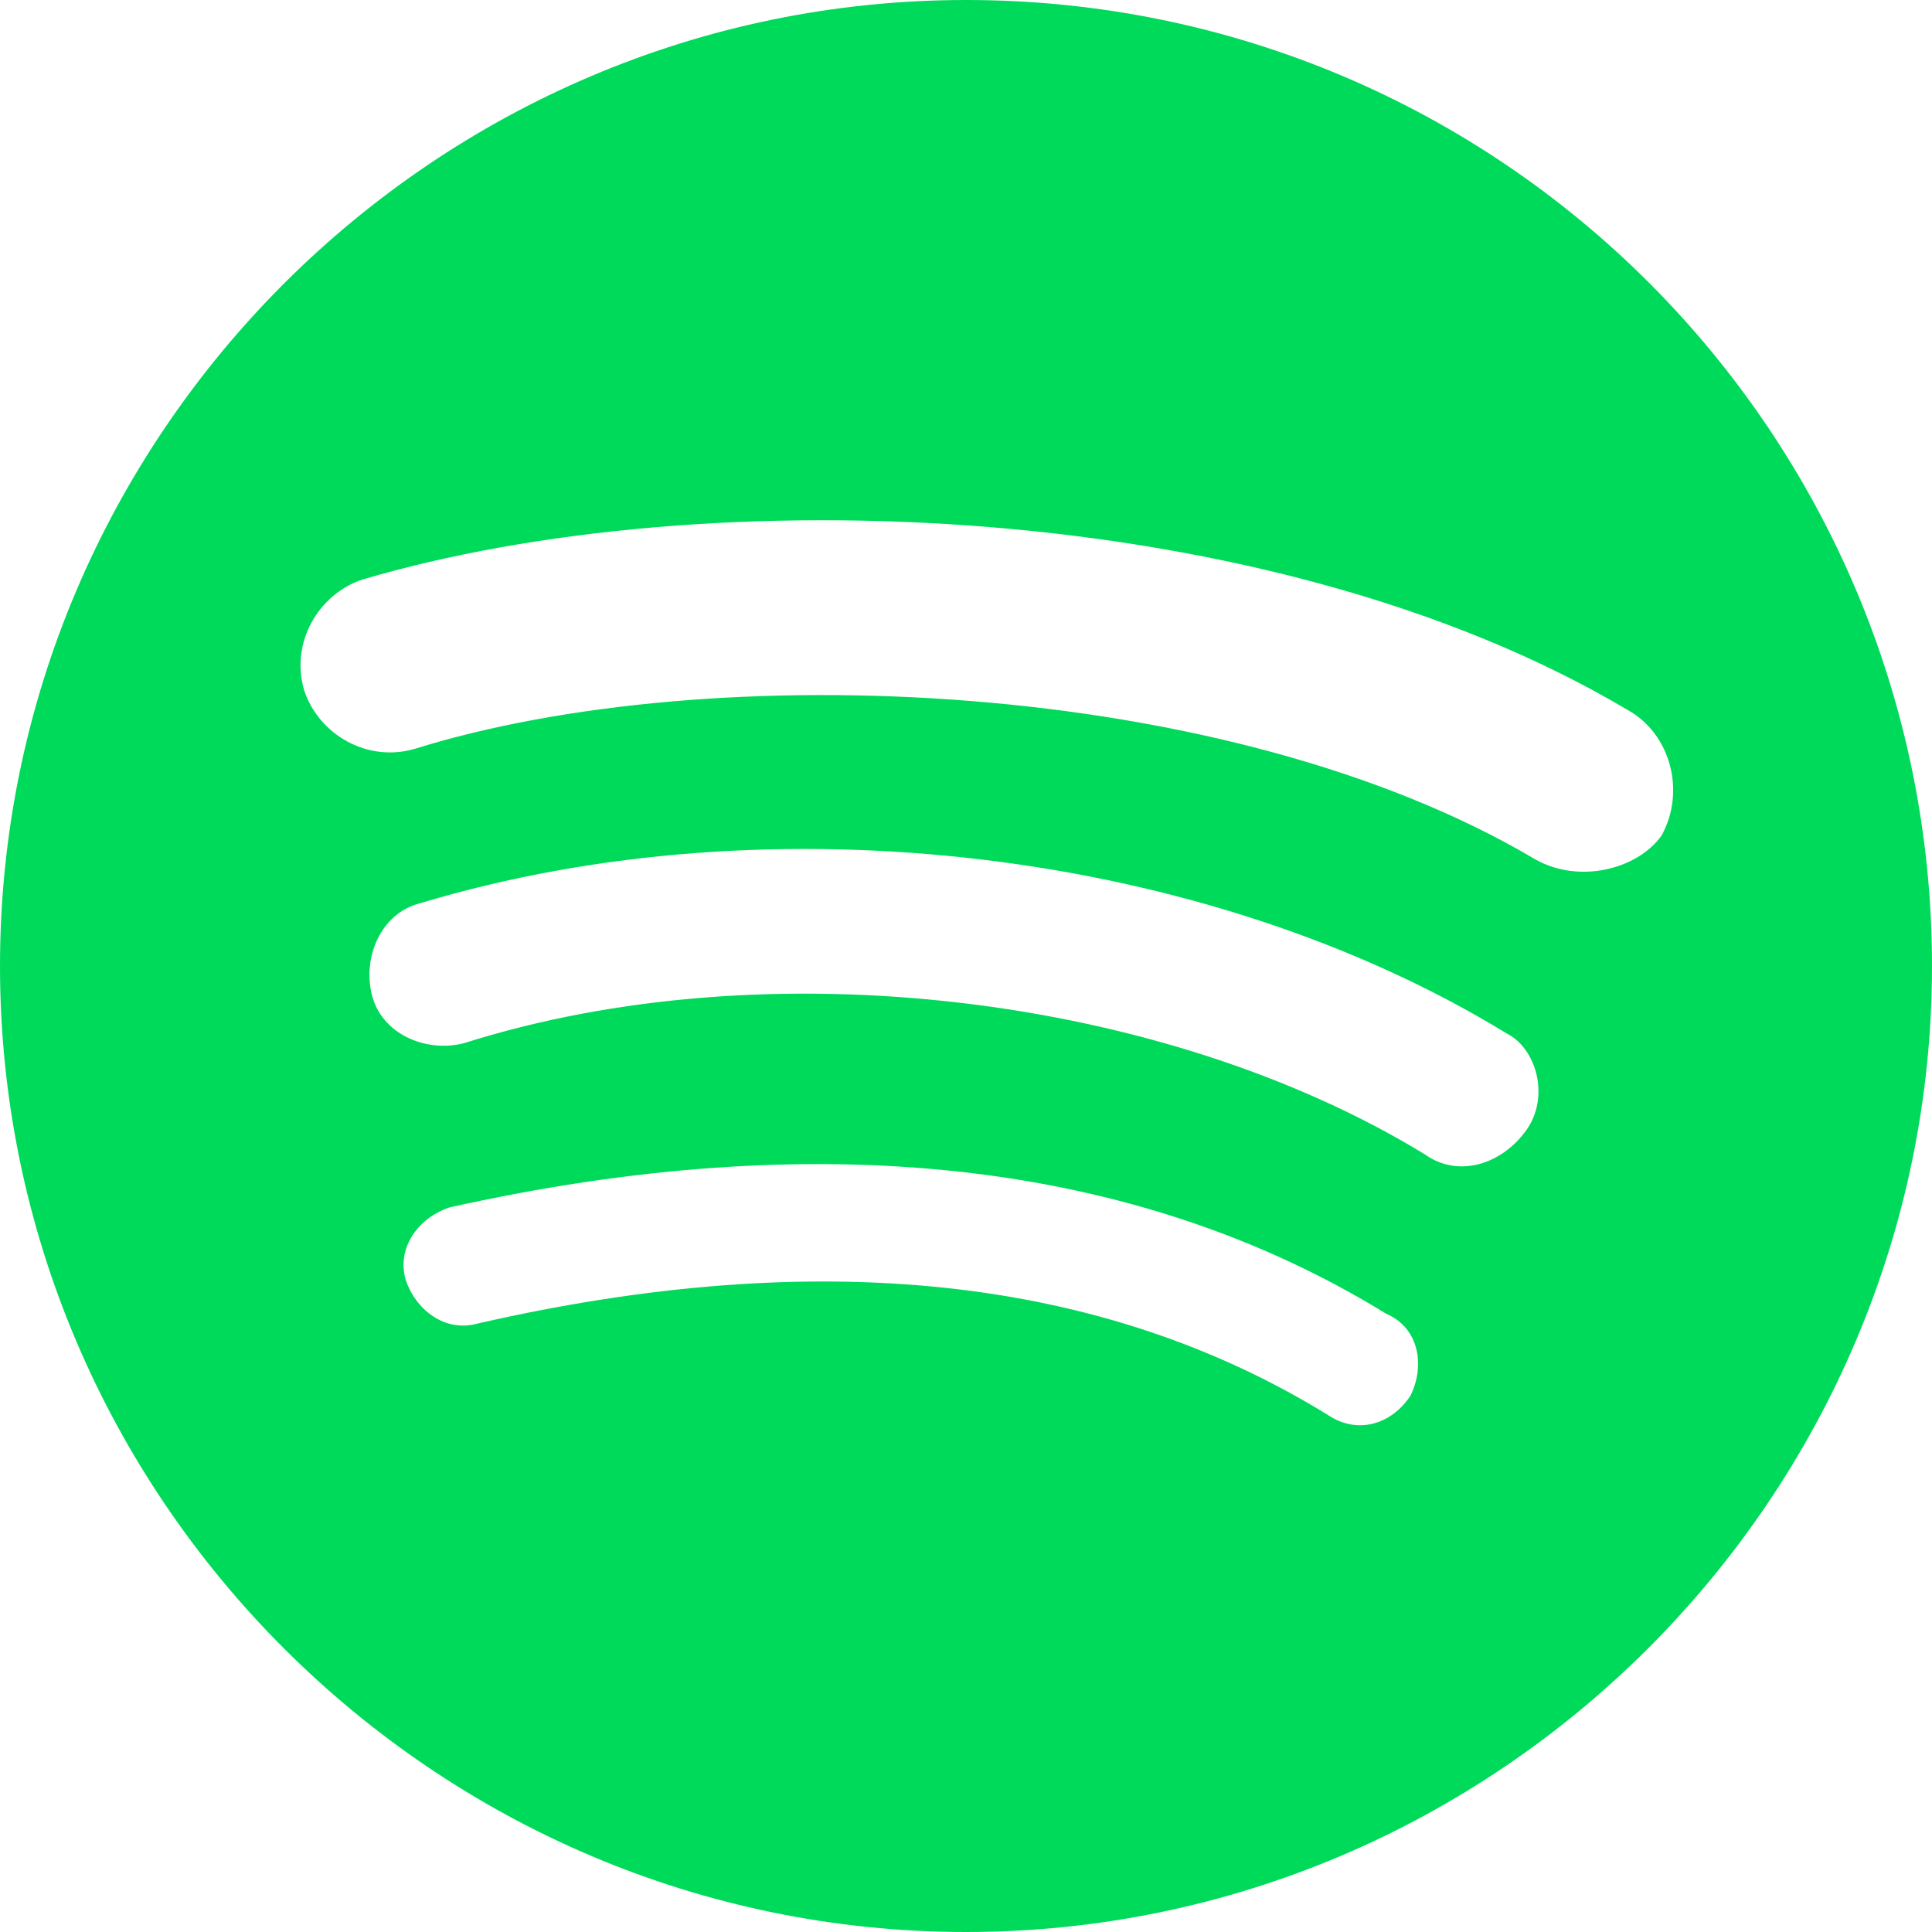
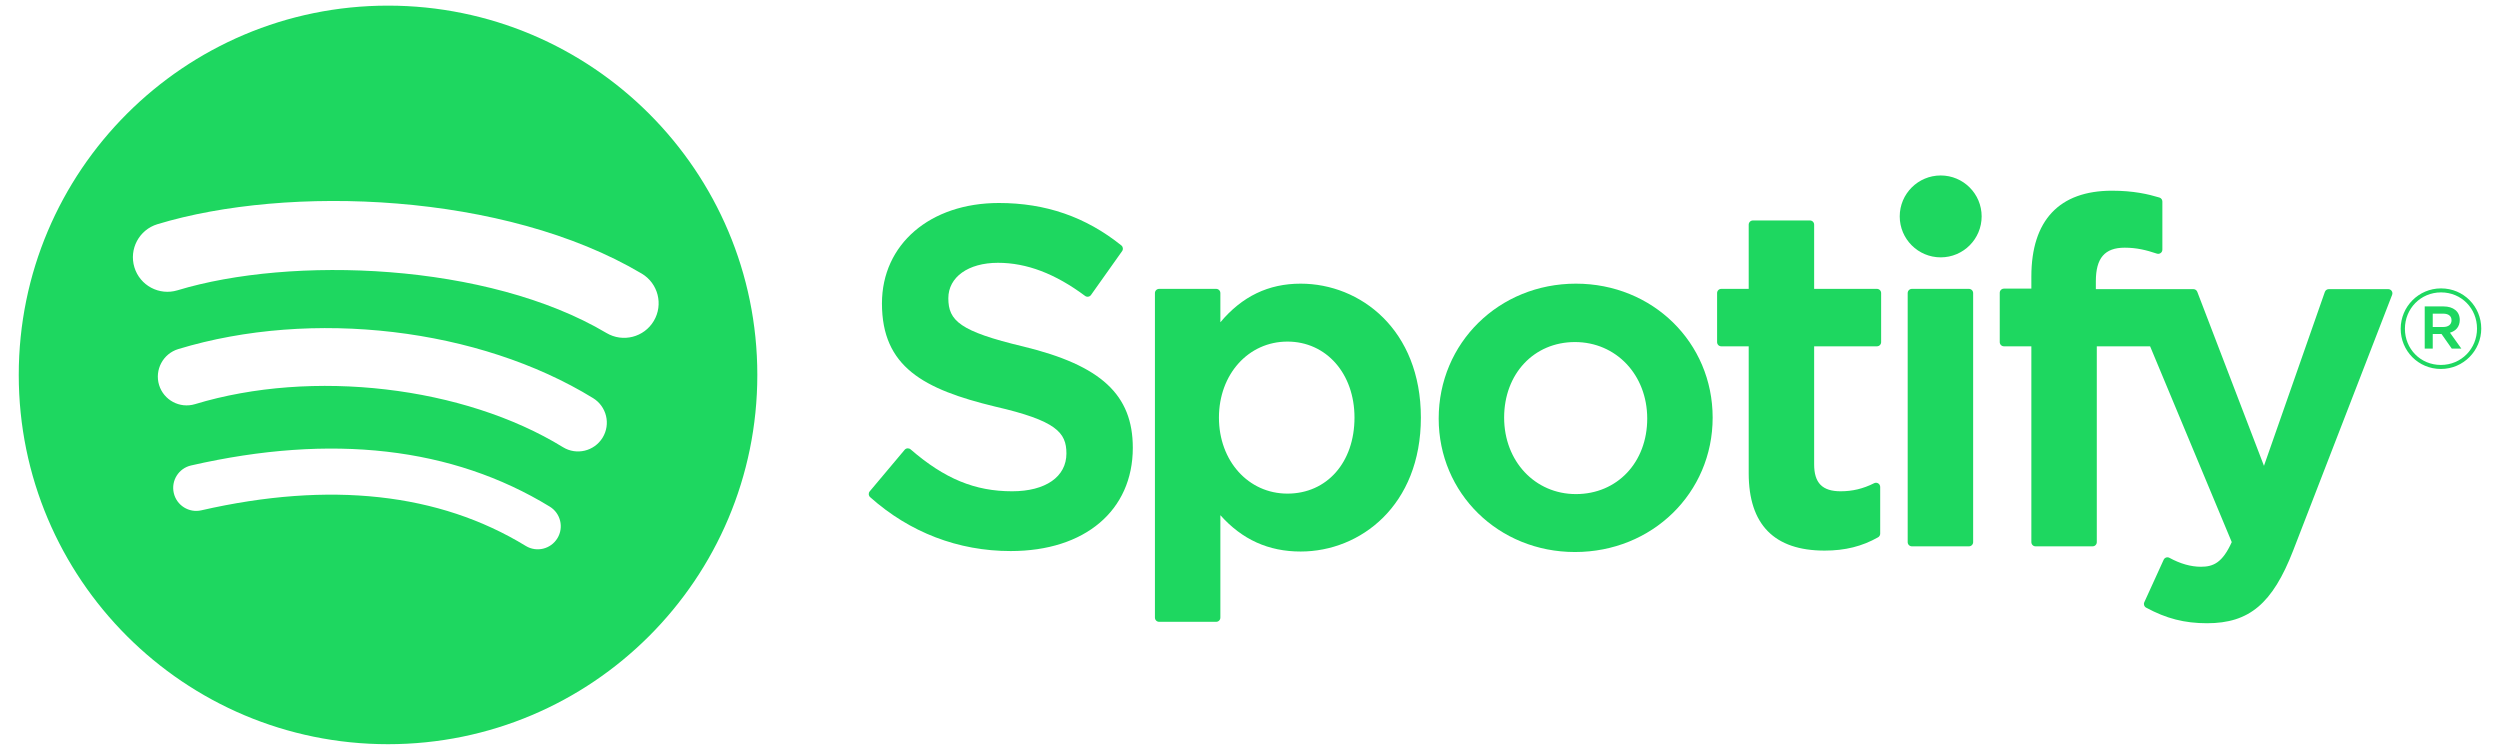
- <svg xmlns="http://www.w3.org/2000/svg" width="800px" height="800px" viewBox="0 0 48 48" version="1.1">
-   <g id="Icons" stroke="none" stroke-width="1" fill="none" fill-rule="evenodd">
-     <g id="Color-" transform="translate(-200, -460)" fill="#00DA5A">
-       <path d="M238.16,481.36 C230.48,476.8 217.64,476.32 210.32,478.6 C209.12,478.96 207.92,478.24 207.56,477.16 C207.2,475.96 207.92,474.76 209,474.4 C217.52,471.88 231.56,472.36 240.44,477.64 C241.52,478.24 241.88,479.68 241.28,480.76 C240.68,481.6 239.24,481.96 238.16,481.36 M237.92,488.08 C237.32,488.92 236.24,489.28 235.4,488.68 C228.92,484.72 219.08,483.52 211.52,485.92 C210.56,486.16 209.48,485.68 209.24,484.72 C209,483.76 209.48,482.68 210.44,482.44 C219.2,479.8 230,481.12 237.44,485.68 C238.16,486.04 238.52,487.24 237.92,488.08 M235.04,494.68 C234.56,495.4 233.72,495.64 233,495.16 C227.36,491.68 220.28,490.96 211.88,492.88 C211.04,493.12 210.32,492.52 210.08,491.8 C209.84,490.96 210.44,490.24 211.16,490 C220.28,487.96 228.2,488.8 234.44,492.64 C235.28,493 235.4,493.96 235.04,494.68 M224,460 C210.8,460 200,470.8 200,484 C200,497.2 210.8,508 224,508 C237.2,508 248,497.2 248,484 C248,470.8 237.32,460 224,460" id="Spotify">
- 
- </path>
+ <svg xmlns="http://www.w3.org/2000/svg" version="1.1" id="svg2" width="755.907" height="226.72" viewBox="0 0 755.907 226.72">
+   <defs id="defs6" />
+   <g id="g8" transform="matrix(1.333333,0,0,-1.333333,0,226.72)">
+     <g id="g10" transform="scale(0.1)">
+       <path d="m 1375.32,945.234 c -269.94,160.306 -715.199,175.046 -972.89,96.836 -41.383,-12.55 -85.141,10.81 -97.68,52.19 -12.539,41.4 10.797,85.13 52.207,97.71 295.813,89.8 787.553,72.45 1098.313,-112.02 37.23,-22.09 49.44,-70.16 27.37,-107.329 -22.08,-37.215 -70.19,-49.484 -107.32,-27.387 z m -8.84,-237.441 c -18.93,-30.734 -59.11,-40.363 -89.8,-21.504 -225.05,138.336 -568.223,178.41 -834.473,97.594 -34.527,-10.434 -70.996,9.031 -81.48,43.496 -10.407,34.527 9.07,70.93 43.535,81.43 304.156,92.291 682.258,47.589 940.738,-111.258 30.69,-18.899 40.35,-59.102 21.48,-89.758 z M 1264.01,479.762 c -15.04,-24.672 -47.18,-32.41 -71.76,-17.371 -196.656,120.187 -444.176,147.339 -735.676,80.75 -28.094,-6.442 -56.086,11.168 -62.496,39.25 -6.433,28.089 11.102,56.078 39.258,62.488 318.996,72.926 592.634,41.539 813.364,-93.34 24.61,-15.027 32.36,-47.18 17.31,-71.777 z M 879.957,1687.63 c -462.492,0 -837.434,-374.92 -837.434,-837.415 0,-462.535 374.942,-837.446 837.434,-837.446 462.513,0 837.433,374.911 837.433,837.446 0,462.495 -374.92,837.415 -837.433,837.415" style="fill:#1ed760;fill-opacity:1;fill-rule:nonzero;stroke:none" id="path12" />
+       <path d="m 2320.89,914.539 c -144.59,34.481 -170.34,58.684 -170.34,109.521 0,48.05 45.24,80.37 112.5,80.37 65.2,0 129.84,-24.55 197.63,-75.09 2.05,-1.53 4.62,-2.14 7.15,-1.74 2.53,0.38 4.76,1.76 6.25,3.86 l 70.6,99.52 c 2.9,4.09 2.11,9.75 -1.8,12.88 -80.67,64.73 -171.51,96.2 -277.69,96.2 -156.12,0 -265.17,-93.68 -265.17,-227.74 0,-143.754 94.07,-194.648 256.63,-233.937 138.36,-31.871 161.71,-58.567 161.71,-106.305 0,-52.887 -47.22,-85.769 -123.21,-85.769 -84.39,0 -153.24,28.429 -230.25,95.121 -1.91,1.64 -4.53,2.398 -6.95,2.261 -2.54,-0.211 -4.87,-1.39 -6.49,-3.339 l -79.16,-94.211 c -3.32,-3.911 -2.9,-9.75 0.93,-13.129 89.61,-79.992 199.8,-122.25 318.72,-122.25 168.23,0 276.94,91.929 276.94,234.199 0,120.238 -71.84,186.734 -248,229.578" style="fill:#1ed760;fill-opacity:1;fill-rule:nonzero;stroke:none" id="path14" />
+       <path d="m 3071.62,753.391 c 0,-101.532 -62.54,-172.379 -152.09,-172.379 -88.53,0 -155.31,74.066 -155.31,172.379 0,98.297 66.78,172.375 155.31,172.375 88.11,0 152.09,-72.477 152.09,-172.375 z M 2949.5,1057.14 c -72.92,0 -132.73,-28.72 -182.05,-87.57 v 66.24 c 0,5.23 -4.24,9.49 -9.47,9.49 h -129.46 c -5.23,0 -9.46,-4.26 -9.46,-9.49 V 299.789 c 0,-5.23 4.23,-9.488 9.46,-9.488 h 129.46 c 5.23,0 9.47,4.258 9.47,9.488 v 232.32 c 49.33,-55.359 109.15,-82.398 182.05,-82.398 135.49,0 272.65,104.301 272.65,303.68 0,199.422 -137.16,303.749 -272.65,303.749" style="fill:#1ed760;fill-opacity:1;fill-rule:nonzero;stroke:none" id="path16" />
+       <path d="m 3573.73,579.949 c -92.81,0 -162.78,74.571 -162.78,173.442 0,99.285 67.55,171.336 160.64,171.336 93.41,0 163.85,-74.567 163.85,-173.504 0,-99.274 -68.01,-171.274 -161.71,-171.274 z m 0,477.191 c -174.49,0 -311.19,-134.363 -311.19,-305.917 0,-169.692 135.76,-302.645 309.05,-302.645 175.11,0 312.23,133.91 312.23,304.813 0,170.328 -136.18,303.749 -310.09,303.749" style="fill:#1ed760;fill-opacity:1;fill-rule:nonzero;stroke:none" id="path18" />
+       <path d="m 4256.44,1045.3 h -142.47 v 145.66 c 0,5.23 -4.22,9.48 -9.45,9.48 h -129.45 c -5.24,0 -9.5,-4.25 -9.5,-9.48 V 1045.3 h -62.25 c -5.22,0 -9.43,-4.26 -9.43,-9.49 V 924.543 c 0,-5.227 4.21,-9.484 9.43,-9.484 h 62.25 V 627.141 c 0,-116.352 57.91,-175.34 172.12,-175.34 46.44,0 84.97,9.59 121.28,30.179 2.95,1.649 4.79,4.829 4.79,8.211 v 105.957 c 0,3.274 -1.71,6.352 -4.5,8.071 -2.82,1.769 -6.33,1.859 -9.22,0.429 -24.94,-12.546 -49.05,-18.339 -76,-18.339 -41.53,0 -60.07,18.851 -60.07,61.121 v 267.629 h 142.47 c 5.23,0 9.44,4.257 9.44,9.484 v 111.267 c 0,5.23 -4.21,9.49 -9.44,9.49" style="fill:#1ed760;fill-opacity:1;fill-rule:nonzero;stroke:none" id="path20" />
+       <path d="m 4752.81,1044.73 v 17.89 c 0,52.63 20.18,76.1 65.44,76.1 26.99,0 48.67,-5.36 72.95,-13.46 2.99,-0.94 6.11,-0.47 8.54,1.32 2.5,1.79 3.91,4.66 3.91,7.7 v 109.1 c 0,4.17 -2.68,7.86 -6.69,9.08 -25.65,7.63 -58.47,15.47 -107.61,15.47 -119.59,0 -182.79,-67.34 -182.79,-194.67 v -27.4 h -62.2 c -5.22,0 -9.5,-4.25 -9.5,-9.48 V 924.543 c 0,-5.227 4.28,-9.484 9.5,-9.484 h 62.2 V 470.961 c 0,-5.231 4.22,-9.481 9.44,-9.481 h 129.46 c 5.23,0 9.49,4.25 9.49,9.481 v 444.098 h 120.88 L 5061,471.078 c -21.02,-46.648 -41.69,-55.93 -69.91,-55.93 -22.81,0 -46.83,6.813 -71.39,20.25 -2.31,1.274 -5.04,1.481 -7.54,0.711 -2.47,-0.879 -4.55,-2.711 -5.6,-5.121 l -43.88,-96.269 c -2.09,-4.547 -0.31,-9.891 4.07,-12.25 45.81,-24.809 87.17,-35.399 138.27,-35.399 95.6,0 148.44,44.539 195.03,164.34 l 224.61,580.4 c 1.12,2.92 0.79,6.21 -1,8.81 -1.78,2.56 -4.65,4.11 -7.79,4.11 h -134.78 c -4.03,0 -7.65,-2.56 -8.97,-6.35 L 5134.05,644 4982.82,1038.64 c -1.38,3.67 -4.91,6.09 -8.84,6.09 h -221.17" style="fill:#1ed760;fill-opacity:1;fill-rule:nonzero;stroke:none" id="path22" />
+       <path d="m 4465.05,1045.3 h -129.47 c -5.23,0 -9.48,-4.26 -9.48,-9.49 V 470.961 c 0,-5.231 4.25,-9.481 9.48,-9.481 h 129.47 c 5.22,0 9.48,4.25 9.48,9.481 v 564.849 c 0,5.23 -4.26,9.49 -9.48,9.49" style="fill:#1ed760;fill-opacity:1;fill-rule:nonzero;stroke:none" id="path24" />
+       <path d="m 4400.97,1302.49 c -51.28,0 -92.91,-41.53 -92.91,-92.81 0,-51.32 41.63,-92.89 92.91,-92.89 51.27,0 92.85,41.57 92.85,92.89 0,51.28 -41.58,92.81 -92.85,92.81" style="fill:#1ed760;fill-opacity:1;fill-rule:nonzero;stroke:none" id="path26" />
+       <path d="m 5540.49,989.113 h -23.72 v -30.25 h 23.72 c 11.84,0 18.91,5.793 18.91,15.133 0,9.84 -7.07,15.117 -18.91,15.117 z m 15.38,-43.152 25.77,-36.086 h -21.73 l -23.2,33.098 h -19.94 v -33.098 h -18.19 v 95.645 h 42.65 c 22.21,0 36.83,-11.372 36.83,-30.508 0,-15.676 -9.06,-25.258 -22.19,-29.051 z m -20.2,91.379 c -46.67,0 -81.99,-37.09 -81.99,-82.527 0,-45.407 35.07,-82.008 81.51,-82.008 46.66,0 82.01,37.07 82.01,82.527 0,45.408 -35.09,82.008 -81.53,82.008 z m -0.48,-173.649 c -51.24,0 -91.11,41.153 -91.11,91.122 0,49.977 40.39,91.597 91.59,91.597 51.23,0 91.11,-41.15 91.11,-91.078 0,-49.977 -40.36,-91.641 -91.59,-91.641" style="fill:#1ed760;fill-opacity:1;fill-rule:nonzero;stroke:none" id="path28" />
    </g>
  </g>
</svg>
